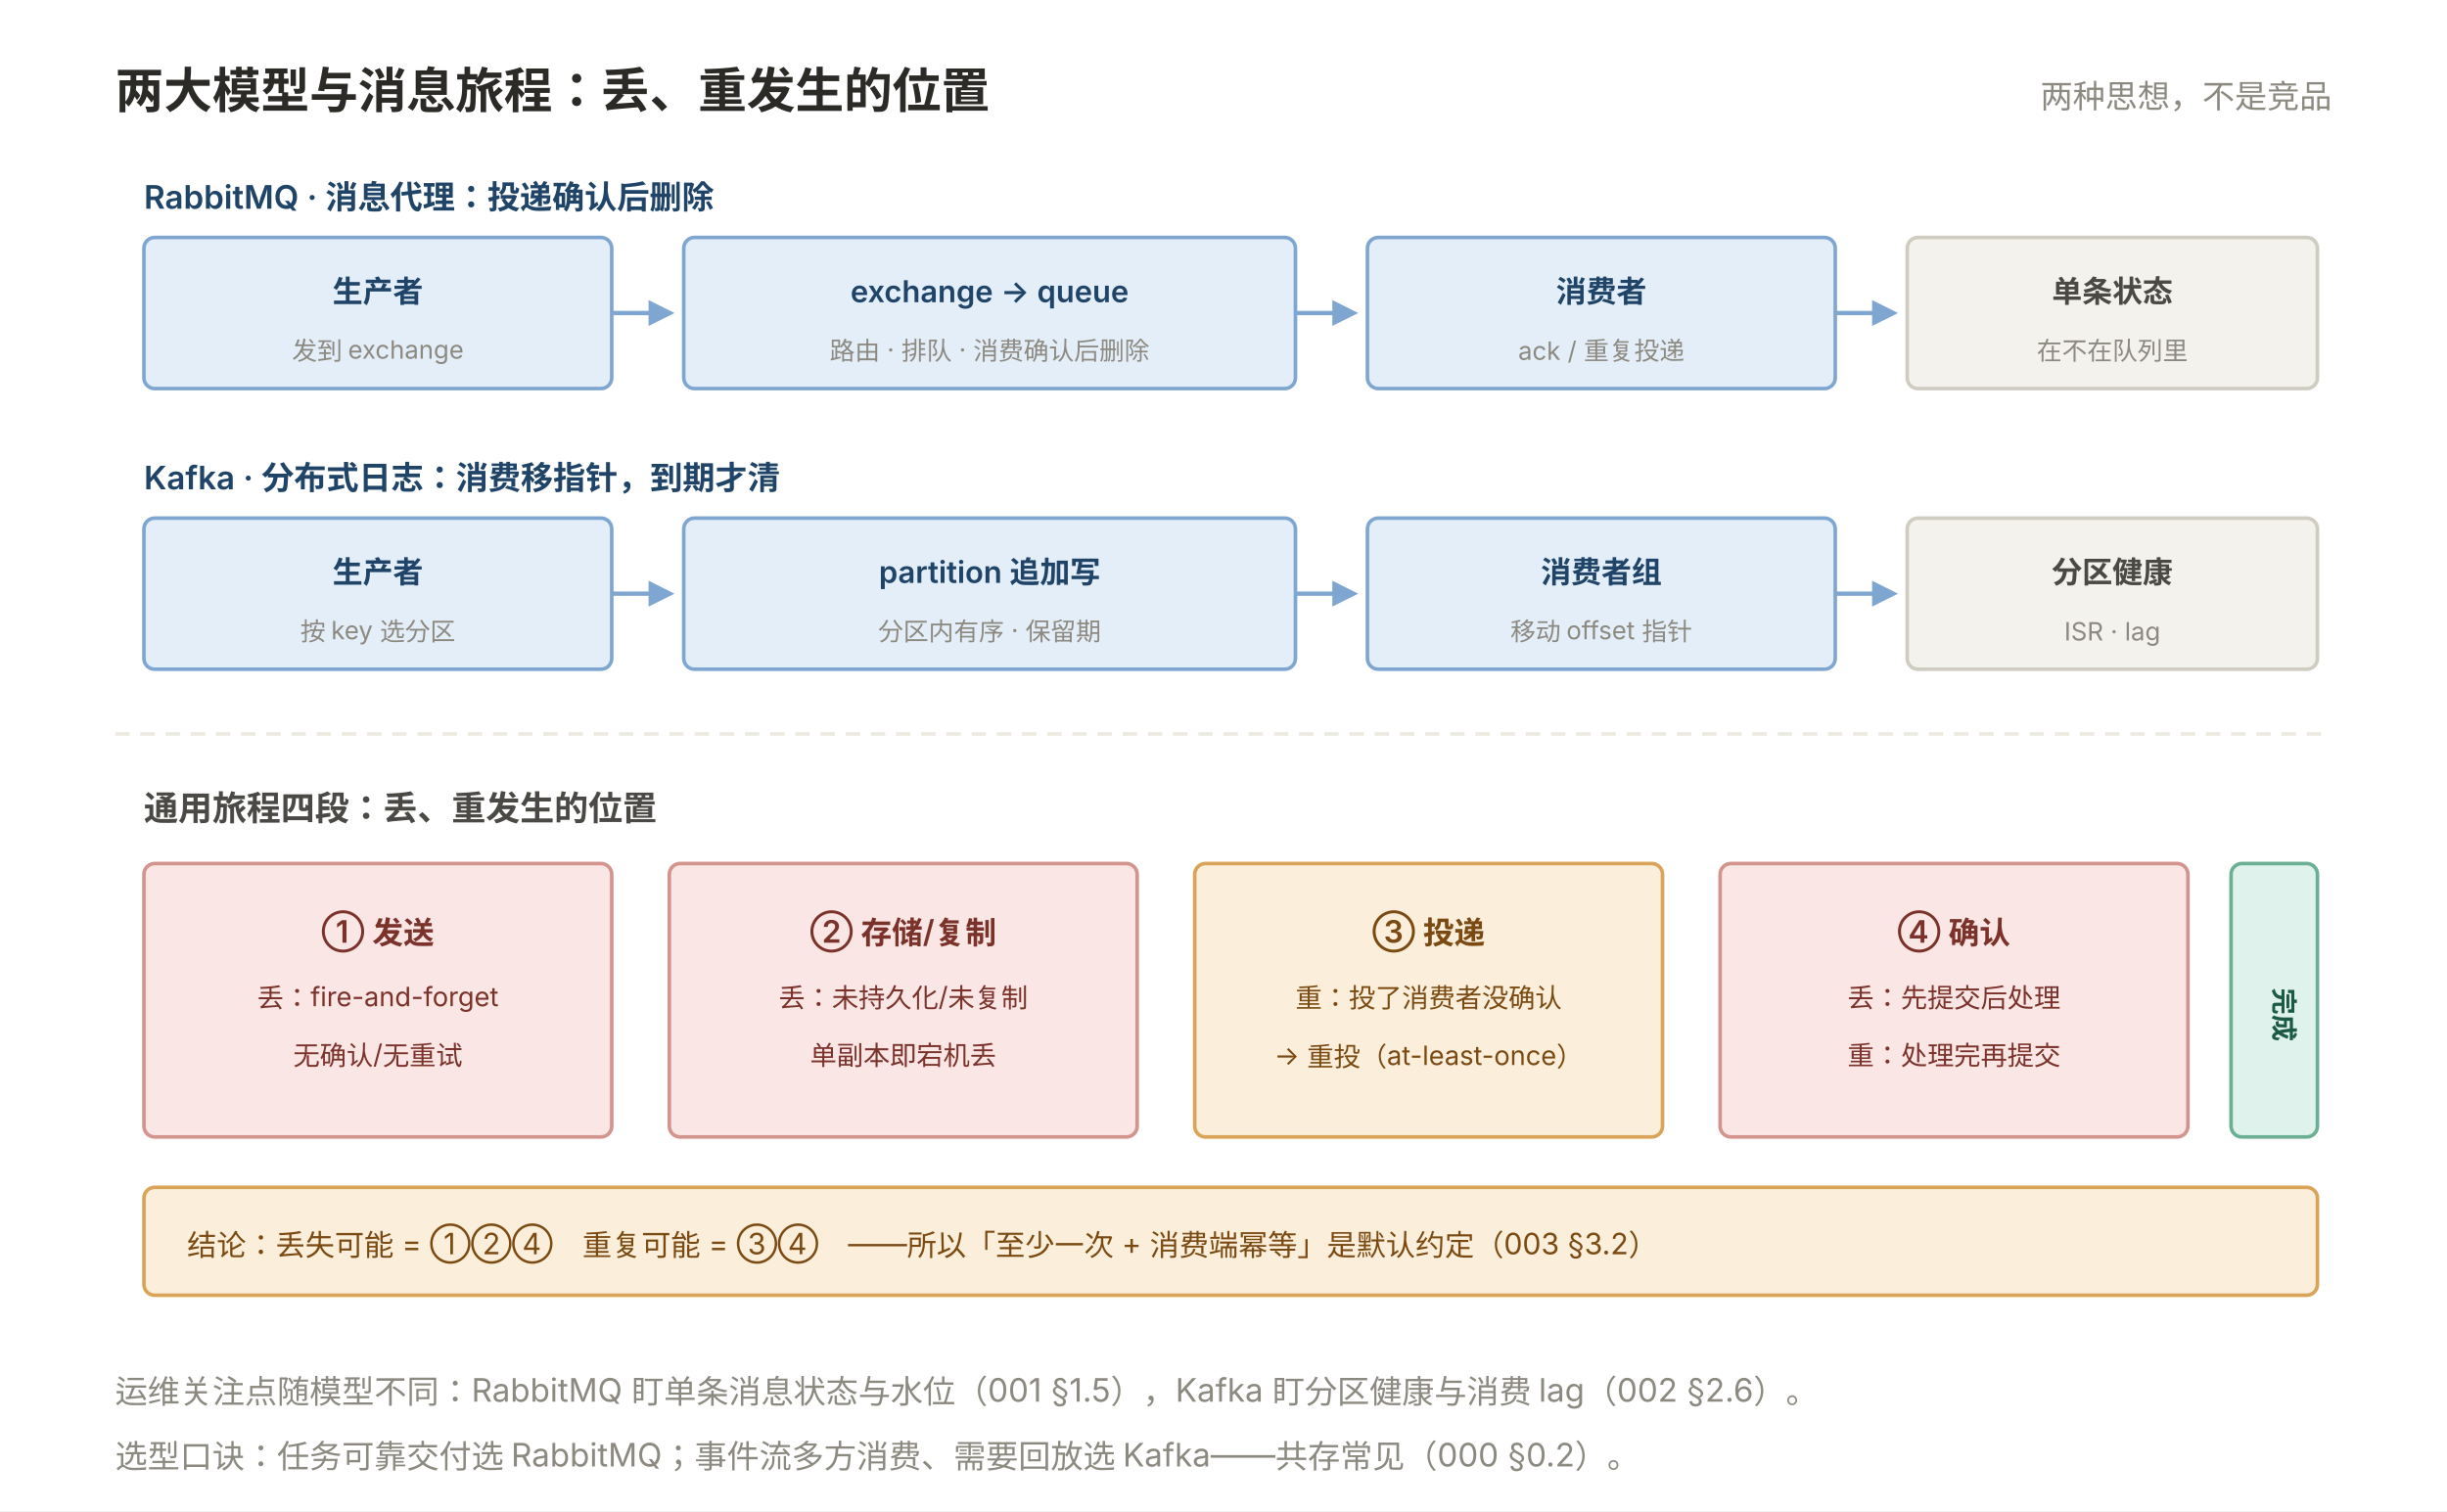
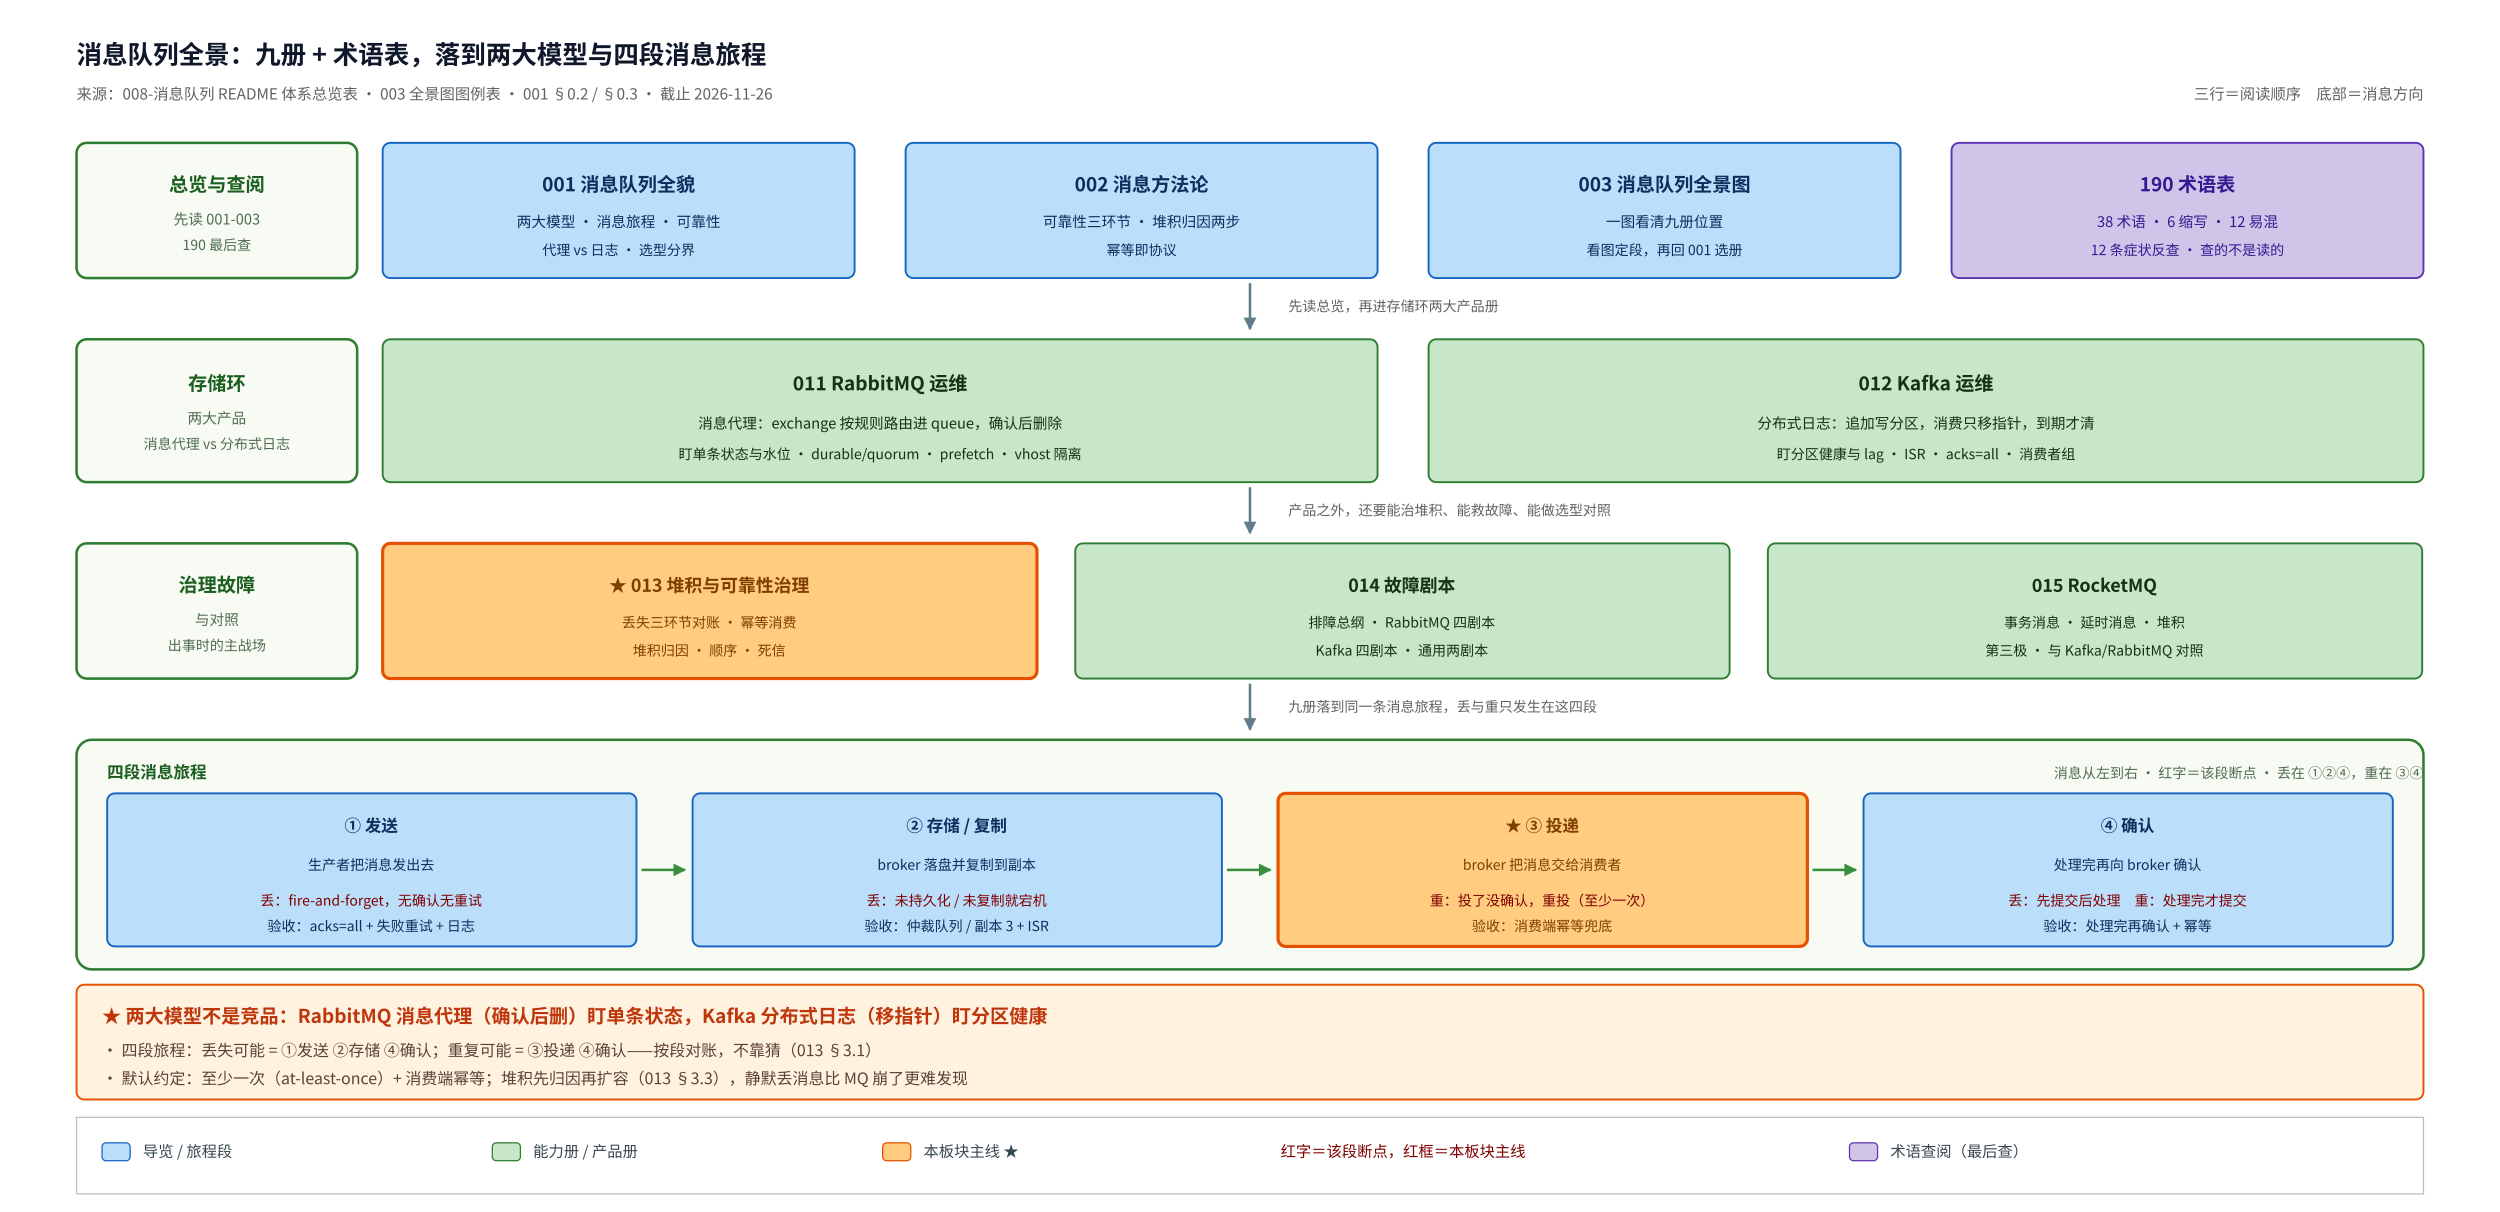
- <svg xmlns="http://www.w3.org/2000/svg" viewBox="0 0 1200 741.18" width="1200" height="741.18" font-family="-apple-system, 'Segoe UI', 'Microsoft YaHei', 'PingFang SC', sans-serif">
-   <g transform="scale(1.764706)">
-     <rect width="680" height="420" fill="#FFFFFF" />
-     <text x="32" y="30" font-size="13.5" font-weight="600" fill="#2B2A27">两大模型与消息旅程：丢、重发生的位置</text>
-     <text x="648" y="30" font-size="9" fill="#8C8980" text-anchor="end">两种思想，不是竞品</text>
-     <defs>
-       <marker id="m0Blue" viewBox="0 0 10 10" refX="8" refY="5" markerWidth="6" markerHeight="6" orient="auto">
-         <path d="M0,0 L10,5 L0,10 z" fill="#7FA6D0" />
-       </marker>
-     </defs>
-     <text x="40" y="58" font-size="9" font-weight="600" fill="#1F4468">RabbitMQ · 消息代理：投递确认后删除</text>
-     <rect x="40" y="66" width="130" height="42" rx="3" fill="#E4EEF9" stroke="#7FA6D0" stroke-width="1" />
-     <text x="105" y="84" font-size="8.4" font-weight="600" fill="#1F4468" text-anchor="middle">生产者</text>
-     <text x="105" y="100" font-size="7" fill="#8C8980" text-anchor="middle">发到 exchange</text>
-     <rect x="190" y="66" width="170" height="42" rx="3" fill="#E4EEF9" stroke="#7FA6D0" stroke-width="1" />
-     <text x="275" y="84" font-size="8.4" font-weight="600" fill="#1F4468" text-anchor="middle">exchange → queue</text>
-     <text x="275" y="100" font-size="7" fill="#8C8980" text-anchor="middle">路由 · 排队 · 消费确认后删除</text>
-     <rect x="380" y="66" width="130" height="42" rx="3" fill="#E4EEF9" stroke="#7FA6D0" stroke-width="1" />
-     <text x="445" y="84" font-size="8.4" font-weight="600" fill="#1F4468" text-anchor="middle">消费者</text>
-     <text x="445" y="100" font-size="7" fill="#8C8980" text-anchor="middle">ack / 重复投递</text>
-     <rect x="530" y="66" width="114" height="42" rx="3" fill="#F4F2EC" stroke="#CFCCC2" stroke-width="1" />
-     <text x="587" y="84" font-size="8.4" font-weight="600" fill="#4A4945" text-anchor="middle">单条状态</text>
-     <text x="587" y="100" font-size="7" fill="#8C8980" text-anchor="middle">在不在队列里</text>
-     <line x1="170" y1="87" x2="186" y2="87" stroke="#7FA6D0" stroke-width="1.2" marker-end="url(#m0Blue)" />
-     <line x1="360" y1="87" x2="376" y2="87" stroke="#7FA6D0" stroke-width="1.2" marker-end="url(#m0Blue)" />
-     <line x1="510" y1="87" x2="526" y2="87" stroke="#7FA6D0" stroke-width="1.2" marker-end="url(#m0Blue)" />
-     <text x="40" y="136" font-size="9" font-weight="600" fill="#1F4468">Kafka · 分布式日志：消费移指针，到期才清</text>
-     <rect x="40" y="144" width="130" height="42" rx="3" fill="#E4EEF9" stroke="#7FA6D0" stroke-width="1" />
-     <text x="105" y="162" font-size="8.4" font-weight="600" fill="#1F4468" text-anchor="middle">生产者</text>
-     <text x="105" y="178" font-size="7" fill="#8C8980" text-anchor="middle">按 key 选分区</text>
-     <rect x="190" y="144" width="170" height="42" rx="3" fill="#E4EEF9" stroke="#7FA6D0" stroke-width="1" />
-     <text x="275" y="162" font-size="8.4" font-weight="600" fill="#1F4468" text-anchor="middle">partition 追加写</text>
-     <text x="275" y="178" font-size="7" fill="#8C8980" text-anchor="middle">分区内有序 · 保留期</text>
-     <rect x="380" y="144" width="130" height="42" rx="3" fill="#E4EEF9" stroke="#7FA6D0" stroke-width="1" />
-     <text x="445" y="162" font-size="8.4" font-weight="600" fill="#1F4468" text-anchor="middle">消费者组</text>
-     <text x="445" y="178" font-size="7" fill="#8C8980" text-anchor="middle">移动 offset 指针</text>
-     <rect x="530" y="144" width="114" height="42" rx="3" fill="#F4F2EC" stroke="#CFCCC2" stroke-width="1" />
-     <text x="587" y="162" font-size="8.4" font-weight="600" fill="#4A4945" text-anchor="middle">分区健康</text>
-     <text x="587" y="178" font-size="7" fill="#8C8980" text-anchor="middle">ISR · lag</text>
-     <line x1="170" y1="165" x2="186" y2="165" stroke="#7FA6D0" stroke-width="1.2" marker-end="url(#m0Blue)" />
-     <line x1="360" y1="165" x2="376" y2="165" stroke="#7FA6D0" stroke-width="1.2" marker-end="url(#m0Blue)" />
-     <line x1="510" y1="165" x2="526" y2="165" stroke="#7FA6D0" stroke-width="1.2" marker-end="url(#m0Blue)" />
-     <line x1="32" y1="204" x2="648" y2="204" stroke="#EDEAE2" stroke-width="1" stroke-dasharray="4 3" />
-     <text x="40" y="228" font-size="9.5" font-weight="600" fill="#4A4945">通用旅程四段：丢、重发生的位置</text>
-     <rect x="40" y="240" width="130" height="76" rx="3" fill="#FAE6E4" stroke="#D2948C" stroke-width="1" />
-     <text x="105" y="262" font-size="8.6" font-weight="600" fill="#7A322B" text-anchor="middle">① 发送</text>
-     <text x="105" y="280" font-size="7.4" fill="#7A322B" text-anchor="middle">丢：fire-and-forget</text>
-     <text x="105" y="296" font-size="7.4" fill="#7A322B" text-anchor="middle">无确认/无重试</text>
-     <rect x="186" y="240" width="130" height="76" rx="3" fill="#FAE6E4" stroke="#D2948C" stroke-width="1" />
-     <text x="251" y="262" font-size="8.6" font-weight="600" fill="#7A322B" text-anchor="middle">② 存储/复制</text>
-     <text x="251" y="280" font-size="7.4" fill="#7A322B" text-anchor="middle">丢：未持久化/未复制</text>
-     <text x="251" y="296" font-size="7.4" fill="#7A322B" text-anchor="middle">单副本即宕机丢</text>
-     <rect x="332" y="240" width="130" height="76" rx="3" fill="#FBEEDA" stroke="#D9A458" stroke-width="1" />
-     <text x="397" y="262" font-size="8.6" font-weight="600" fill="#7A4A12" text-anchor="middle">③ 投递</text>
-     <text x="397" y="280" font-size="7.4" fill="#7A4A12" text-anchor="middle">重：投了消费者没确认</text>
-     <text x="397" y="296" font-size="7.4" fill="#7A4A12" text-anchor="middle">→ 重投（at-least-once）</text>
-     <rect x="478" y="240" width="130" height="76" rx="3" fill="#FAE6E4" stroke="#D2948C" stroke-width="1" />
-     <text x="543" y="262" font-size="8.6" font-weight="600" fill="#7A322B" text-anchor="middle">④ 确认</text>
-     <text x="543" y="280" font-size="7.4" fill="#7A322B" text-anchor="middle">丢：先提交后处理</text>
-     <text x="543" y="296" font-size="7.4" fill="#7A322B" text-anchor="middle">重：处理完再提交</text>
-     <rect x="620" y="240" width="24" height="76" rx="3" fill="#DFF3EC" stroke="#6BAF95" stroke-width="1" />
-     <text x="632" y="282" font-size="7.4" font-weight="600" fill="#1D5A45" text-anchor="middle" transform="rotate(90 632 282)">完成</text>
-     <rect x="40" y="330" width="604" height="30" rx="3" fill="#FBEEDA" stroke="#D9A458" stroke-width="1" />
-     <text x="52" y="349" font-size="8.2" fill="#7A4A12">结论：丢失可能 = ①②④　重复可能 = ③④　——所以「至少一次 + 消费端幂等」是默认约定（003 §3.2）</text>
-     <text x="32" y="390" font-size="9" fill="#8C8980">运维关注点随模型不同：RabbitMQ 盯单条消息状态与水位（001 §1.5），Kafka 盯分区健康与消费 lag（002 §2.6）。</text>
-     <text x="32" y="408" font-size="9" fill="#8C8980">选型口诀：任务可靠交付选 RabbitMQ；事件流多方消费、需要回放选 Kafka——共存常见（000 §0.2）。</text>
-   </g>
+ <svg xmlns="http://www.w3.org/2000/svg" viewBox="0 0 1960 950" font-family="'Microsoft YaHei','PingFang SC','Noto Sans CJK SC',sans-serif">
+   <rect x="0" y="0" width="1960" height="950" fill="#ffffff" />
+   <defs>
+     <marker id="arrow" viewBox="0 0 10 10" refX="9" refY="5" markerWidth="10" markerHeight="10" markerUnits="userSpaceOnUse" orient="auto-start-reverse">
+       <path d="M 0 0 L 10 5 L 0 10 z" fill="#607d8b" />
+     </marker>
+     <marker id="arrowGreen" viewBox="0 0 10 10" refX="9" refY="5" markerWidth="10" markerHeight="10" markerUnits="userSpaceOnUse" orient="auto-start-reverse">
+       <path d="M 0 0 L 10 5 L 0 10 z" fill="#388e3c" />
+     </marker>
+   </defs>
+   <text x="60" y="50" font-size="20" font-weight="bold" fill="#0f172a">消息队列全景：九册 + 术语表，落到两大模型与四段消息旅程</text>
+   <text x="60" y="78" font-size="12" fill="#616161">来源：008-消息队列 README 体系总览表 · 003 全景图图例表 · 001 §0.2 / §0.3 · 截止 2026-11-26</text>
+   <text x="1900" y="78" font-size="12" fill="#616161" text-anchor="end">三行＝阅读顺序　底部＝消息方向</text>
+   <rect x="60" y="112" width="220" height="106" rx="8" fill="#f1f8e9" fill-opacity="0.55" stroke="#2e7d32" stroke-width="2" />
+   <text x="170" y="150" font-size="15" font-weight="bold" fill="#1b5e20" text-anchor="middle">总览与查阅</text>
+   <text x="170" y="176" font-size="11.5" fill="#4e6b50" text-anchor="middle">先读 001-003</text>
+   <text x="170" y="196" font-size="11" fill="#4e6b50" text-anchor="middle">190 最后查</text>
+   <rect x="300" y="112" width="370" height="106" rx="6" fill="#bbdefb" stroke="#1565c0" stroke-width="1.5" />
+   <text x="485" y="150" font-size="15" font-weight="bold" fill="#0d2f5c" text-anchor="middle">001 消息队列全貌</text>
+   <text x="485" y="178" font-size="11.5" fill="#0d2f5c" text-anchor="middle">两大模型 · 消息旅程 · 可靠性</text>
+   <text x="485" y="200" font-size="11" fill="#0d2f5c" text-anchor="middle">代理 vs 日志 · 选型分界</text>
+   <rect x="710" y="112" width="370" height="106" rx="6" fill="#bbdefb" stroke="#1565c0" stroke-width="1.5" />
+   <text x="895" y="150" font-size="15" font-weight="bold" fill="#0d2f5c" text-anchor="middle">002 消息方法论</text>
+   <text x="895" y="178" font-size="11.5" fill="#0d2f5c" text-anchor="middle">可靠性三环节 · 堆积归因两步</text>
+   <text x="895" y="200" font-size="11" fill="#0d2f5c" text-anchor="middle">幂等即协议</text>
+   <rect x="1120" y="112" width="370" height="106" rx="6" fill="#bbdefb" stroke="#1565c0" stroke-width="1.5" />
+   <text x="1305" y="150" font-size="15" font-weight="bold" fill="#0d2f5c" text-anchor="middle">003 消息队列全景图</text>
+   <text x="1305" y="178" font-size="11.5" fill="#0d2f5c" text-anchor="middle">一图看清九册位置</text>
+   <text x="1305" y="200" font-size="11" fill="#0d2f5c" text-anchor="middle">看图定段，再回 001 选册</text>
+   <rect x="1530" y="112" width="370" height="106" rx="6" fill="#d1c4e9" stroke="#5e35b1" stroke-width="1.5" />
+   <text x="1715" y="150" font-size="15" font-weight="bold" fill="#311b92" text-anchor="middle">190 术语表</text>
+   <text x="1715" y="178" font-size="11.5" fill="#311b92" text-anchor="middle">38 术语 · 6 缩写 · 12 易混</text>
+   <text x="1715" y="200" font-size="11" fill="#311b92" text-anchor="middle">12 条症状反查 · 查的不是读的</text>
+   <line x1="980" y1="222" x2="980" y2="258" stroke="#607d8b" stroke-width="2" marker-end="url(#arrow)" />
+   <text x="1010" y="244" font-size="11" fill="#616161">先读总览，再进存储环两大产品册</text>
+   <rect x="60" y="266" width="220" height="112" rx="8" fill="#f1f8e9" fill-opacity="0.55" stroke="#2e7d32" stroke-width="2" />
+   <text x="170" y="306" font-size="15" font-weight="bold" fill="#1b5e20" text-anchor="middle">存储环</text>
+   <text x="170" y="332" font-size="11.5" fill="#4e6b50" text-anchor="middle">两大产品</text>
+   <text x="170" y="352" font-size="11" fill="#4e6b50" text-anchor="middle">消息代理 vs 分布式日志</text>
+   <rect x="300" y="266" width="780" height="112" rx="6" fill="#c8e6c9" stroke="#2e7d32" stroke-width="1.5" />
+   <text x="690" y="306" font-size="15" font-weight="bold" fill="#123314" text-anchor="middle">011 RabbitMQ 运维</text>
+   <text x="690" y="336" font-size="11.5" fill="#123314" text-anchor="middle">消息代理：exchange 按规则路由进 queue，确认后删除</text>
+   <text x="690" y="360" font-size="11" fill="#123314" text-anchor="middle">盯单条状态与水位 · durable/quorum · prefetch · vhost 隔离</text>
+   <rect x="1120" y="266" width="780" height="112" rx="6" fill="#c8e6c9" stroke="#2e7d32" stroke-width="1.5" />
+   <text x="1510" y="306" font-size="15" font-weight="bold" fill="#123314" text-anchor="middle">012 Kafka 运维</text>
+   <text x="1510" y="336" font-size="11.5" fill="#123314" text-anchor="middle">分布式日志：追加写分区，消费只移指针，到期才清</text>
+   <text x="1510" y="360" font-size="11" fill="#123314" text-anchor="middle">盯分区健康与 lag · ISR · acks=all · 消费者组</text>
+   <line x1="980" y1="382" x2="980" y2="418" stroke="#607d8b" stroke-width="2" marker-end="url(#arrow)" />
+   <text x="1010" y="404" font-size="11" fill="#616161">产品之外，还要能治堆积、能救故障、能做选型对照</text>
+   <rect x="60" y="426" width="220" height="106" rx="8" fill="#f1f8e9" fill-opacity="0.55" stroke="#2e7d32" stroke-width="2" />
+   <text x="170" y="464" font-size="15" font-weight="bold" fill="#1b5e20" text-anchor="middle">治理故障</text>
+   <text x="170" y="490" font-size="11.5" fill="#4e6b50" text-anchor="middle">与对照</text>
+   <text x="170" y="510" font-size="11" fill="#4e6b50" text-anchor="middle">出事时的主战场</text>
+   <rect x="300" y="426" width="513" height="106" rx="6" fill="#ffcc80" stroke="#e65100" stroke-width="2.5" />
+   <text x="556" y="464" font-size="14" font-weight="bold" fill="#7f3f00" text-anchor="middle">★ 013 堆积与可靠性治理</text>
+   <text x="556" y="492" font-size="11" fill="#7f3f00" text-anchor="middle">丢失三环节对账 · 幂等消费</text>
+   <text x="556" y="514" font-size="11" fill="#7f3f00" text-anchor="middle">堆积归因 · 顺序 · 死信</text>
+   <rect x="843" y="426" width="513" height="106" rx="6" fill="#c8e6c9" stroke="#2e7d32" stroke-width="1.5" />
+   <text x="1099" y="464" font-size="14" font-weight="bold" fill="#123314" text-anchor="middle">014 故障剧本</text>
+   <text x="1099" y="492" font-size="11" fill="#123314" text-anchor="middle">排障总纲 · RabbitMQ 四剧本</text>
+   <text x="1099" y="514" font-size="11" fill="#123314" text-anchor="middle">Kafka 四剧本 · 通用两剧本</text>
+   <rect x="1386" y="426" width="513" height="106" rx="6" fill="#c8e6c9" stroke="#2e7d32" stroke-width="1.5" />
+   <text x="1642" y="464" font-size="14" font-weight="bold" fill="#123314" text-anchor="middle">015 RocketMQ</text>
+   <text x="1642" y="492" font-size="11" fill="#123314" text-anchor="middle">事务消息 · 延时消息 · 堆积</text>
+   <text x="1642" y="514" font-size="11" fill="#123314" text-anchor="middle">第三极 · 与 Kafka/RabbitMQ 对照</text>
+   <line x1="980" y1="536" x2="980" y2="572" stroke="#607d8b" stroke-width="2" marker-end="url(#arrow)" />
+   <text x="1010" y="558" font-size="11" fill="#616161">九册落到同一条消息旅程，丢与重只发生在这四段</text>
+   <rect x="60" y="580" width="1840" height="180" rx="12" fill="#f1f8e9" fill-opacity="0.55" stroke="#2e7d32" stroke-width="2" />
+   <text x="84" y="610" font-size="13" font-weight="bold" fill="#1b5e20">四段消息旅程</text>
+   <text x="1900" y="610" font-size="11" fill="#4e6b50" text-anchor="end">消息从左到右 · 红字＝该段断点 · 丢在 ①②④，重在 ③④</text>
+   <rect x="84" y="622" width="415" height="120" rx="6" fill="#bbdefb" stroke="#1565c0" stroke-width="1.5" />
+   <text x="291" y="652" font-size="13" font-weight="bold" fill="#0d2f5c" text-anchor="middle">① 发送</text>
+   <text x="291" y="682" font-size="11" fill="#0d2f5c" text-anchor="middle">生产者把消息发出去</text>
+   <text x="291" y="710" font-size="11" fill="#7f0000" text-anchor="middle">丢：fire-and-forget，无确认无重试</text>
+   <text x="291" y="730" font-size="11" fill="#0d2f5c" text-anchor="middle">验收：acks=all + 失败重试 + 日志</text>
+   <rect x="543" y="622" width="415" height="120" rx="6" fill="#bbdefb" stroke="#1565c0" stroke-width="1.5" />
+   <text x="750" y="652" font-size="13" font-weight="bold" fill="#0d2f5c" text-anchor="middle">② 存储 / 复制</text>
+   <text x="750" y="682" font-size="11" fill="#0d2f5c" text-anchor="middle">broker 落盘并复制到副本</text>
+   <text x="750" y="710" font-size="11" fill="#7f0000" text-anchor="middle">丢：未持久化 / 未复制就宕机</text>
+   <text x="750" y="730" font-size="11" fill="#0d2f5c" text-anchor="middle">验收：仲裁队列 / 副本 3 + ISR</text>
+   <rect x="1002" y="622" width="415" height="120" rx="6" fill="#ffcc80" stroke="#e65100" stroke-width="2.5" />
+   <text x="1209" y="652" font-size="13" font-weight="bold" fill="#7f3f00" text-anchor="middle">★ ③ 投递</text>
+   <text x="1209" y="682" font-size="11" fill="#7f3f00" text-anchor="middle">broker 把消息交给消费者</text>
+   <text x="1209" y="710" font-size="11" fill="#7f0000" text-anchor="middle">重：投了没确认，重投（至少一次）</text>
+   <text x="1209" y="730" font-size="11" fill="#7f3f00" text-anchor="middle">验收：消费端幂等兜底</text>
+   <rect x="1461" y="622" width="415" height="120" rx="6" fill="#bbdefb" stroke="#1565c0" stroke-width="1.5" />
+   <text x="1668" y="652" font-size="13" font-weight="bold" fill="#0d2f5c" text-anchor="middle">④ 确认</text>
+   <text x="1668" y="682" font-size="11" fill="#0d2f5c" text-anchor="middle">处理完再向 broker 确认</text>
+   <text x="1668" y="710" font-size="11" fill="#7f0000" text-anchor="middle">丢：先提交后处理　重：处理完才提交</text>
+   <text x="1668" y="730" font-size="11" fill="#0d2f5c" text-anchor="middle">验收：处理完再确认 + 幂等</text>
+   <line x1="503" y1="682" x2="537" y2="682" stroke="#388e3c" stroke-width="2" marker-end="url(#arrowGreen)" />
+   <line x1="962" y1="682" x2="996" y2="682" stroke="#388e3c" stroke-width="2" marker-end="url(#arrowGreen)" />
+   <line x1="1421" y1="682" x2="1455" y2="682" stroke="#388e3c" stroke-width="2" marker-end="url(#arrowGreen)" />
+   <rect x="60" y="772" width="1840" height="90" rx="6" fill="#fff3e0" stroke="#e65100" stroke-width="1.5" />
+   <text x="80" y="802" font-size="15" font-weight="bold" fill="#bf360c">★ 两大模型不是竞品：RabbitMQ 消息代理（确认后删）盯单条状态，Kafka 分布式日志（移指针）盯分区健康</text>
+   <text x="80" y="828" font-size="12.5" fill="#5d4037">· 四段旅程：丢失可能 = ①发送 ②存储 ④确认；重复可能 = ③投递 ④确认——按段对账，不靠猜（013 §3.1）</text>
+   <text x="80" y="850" font-size="12.5" fill="#5d4037">· 默认约定：至少一次（at-least-once）+ 消费端幂等；堆积先归因再扩容（013 §3.3），静默丢消息比 MQ 崩了更难发现</text>
+   <rect x="60" y="876" width="1840" height="60" fill="#ffffff" stroke="#bdbdbd" stroke-width="1" />
+   <rect x="80" y="896" width="22" height="14" rx="3" fill="#bbdefb" stroke="#1565c0" stroke-width="1" />
+   <text x="112" y="907" font-size="12" fill="#37474f">导览 / 旅程段</text>
+   <rect x="386" y="896" width="22" height="14" rx="3" fill="#c8e6c9" stroke="#2e7d32" stroke-width="1" />
+   <text x="418" y="907" font-size="12" fill="#37474f">能力册 / 产品册</text>
+   <rect x="692" y="896" width="22" height="14" rx="3" fill="#ffcc80" stroke="#e65100" stroke-width="1" />
+   <text x="724" y="907" font-size="12" fill="#37474f">本板块主线 ★</text>
+   <text x="1004" y="907" font-size="12" fill="#7f0000">红字＝该段断点，红框＝本板块主线</text>
+   <rect x="1450" y="896" width="22" height="14" rx="3" fill="#d1c4e9" stroke="#5e35b1" stroke-width="1" />
+   <text x="1482" y="907" font-size="12" fill="#37474f">术语查阅（最后查）</text>
</svg>
